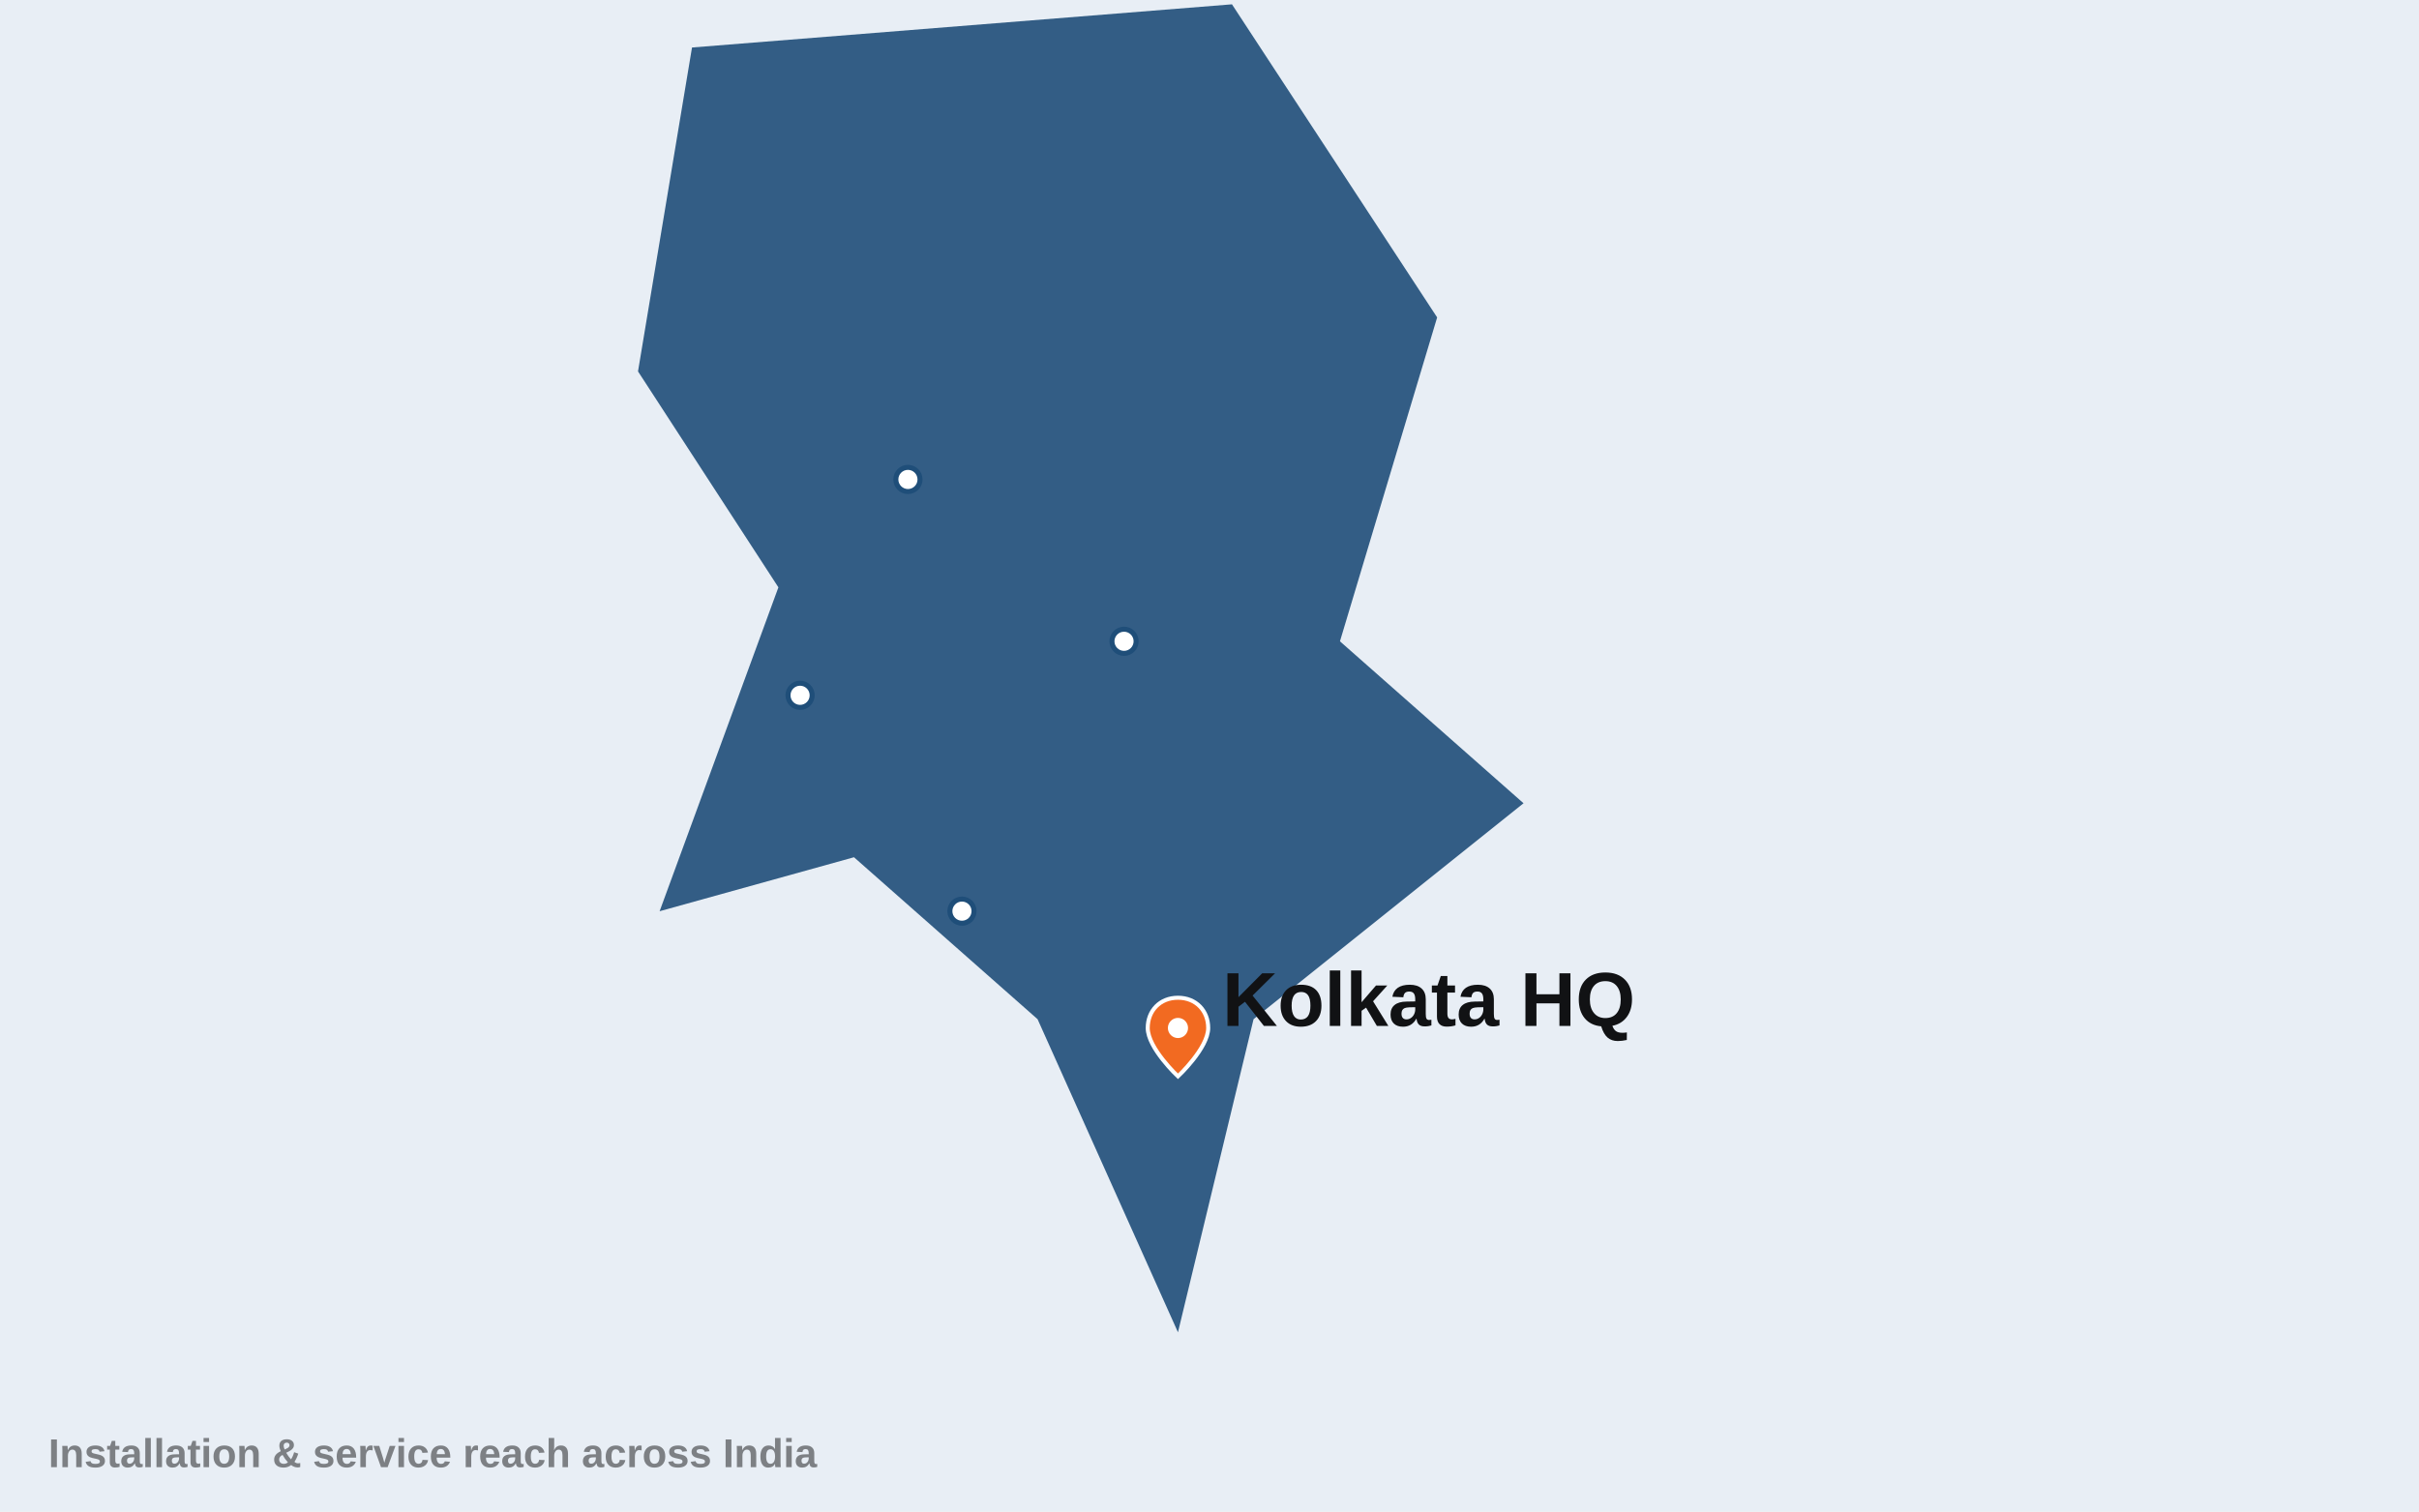
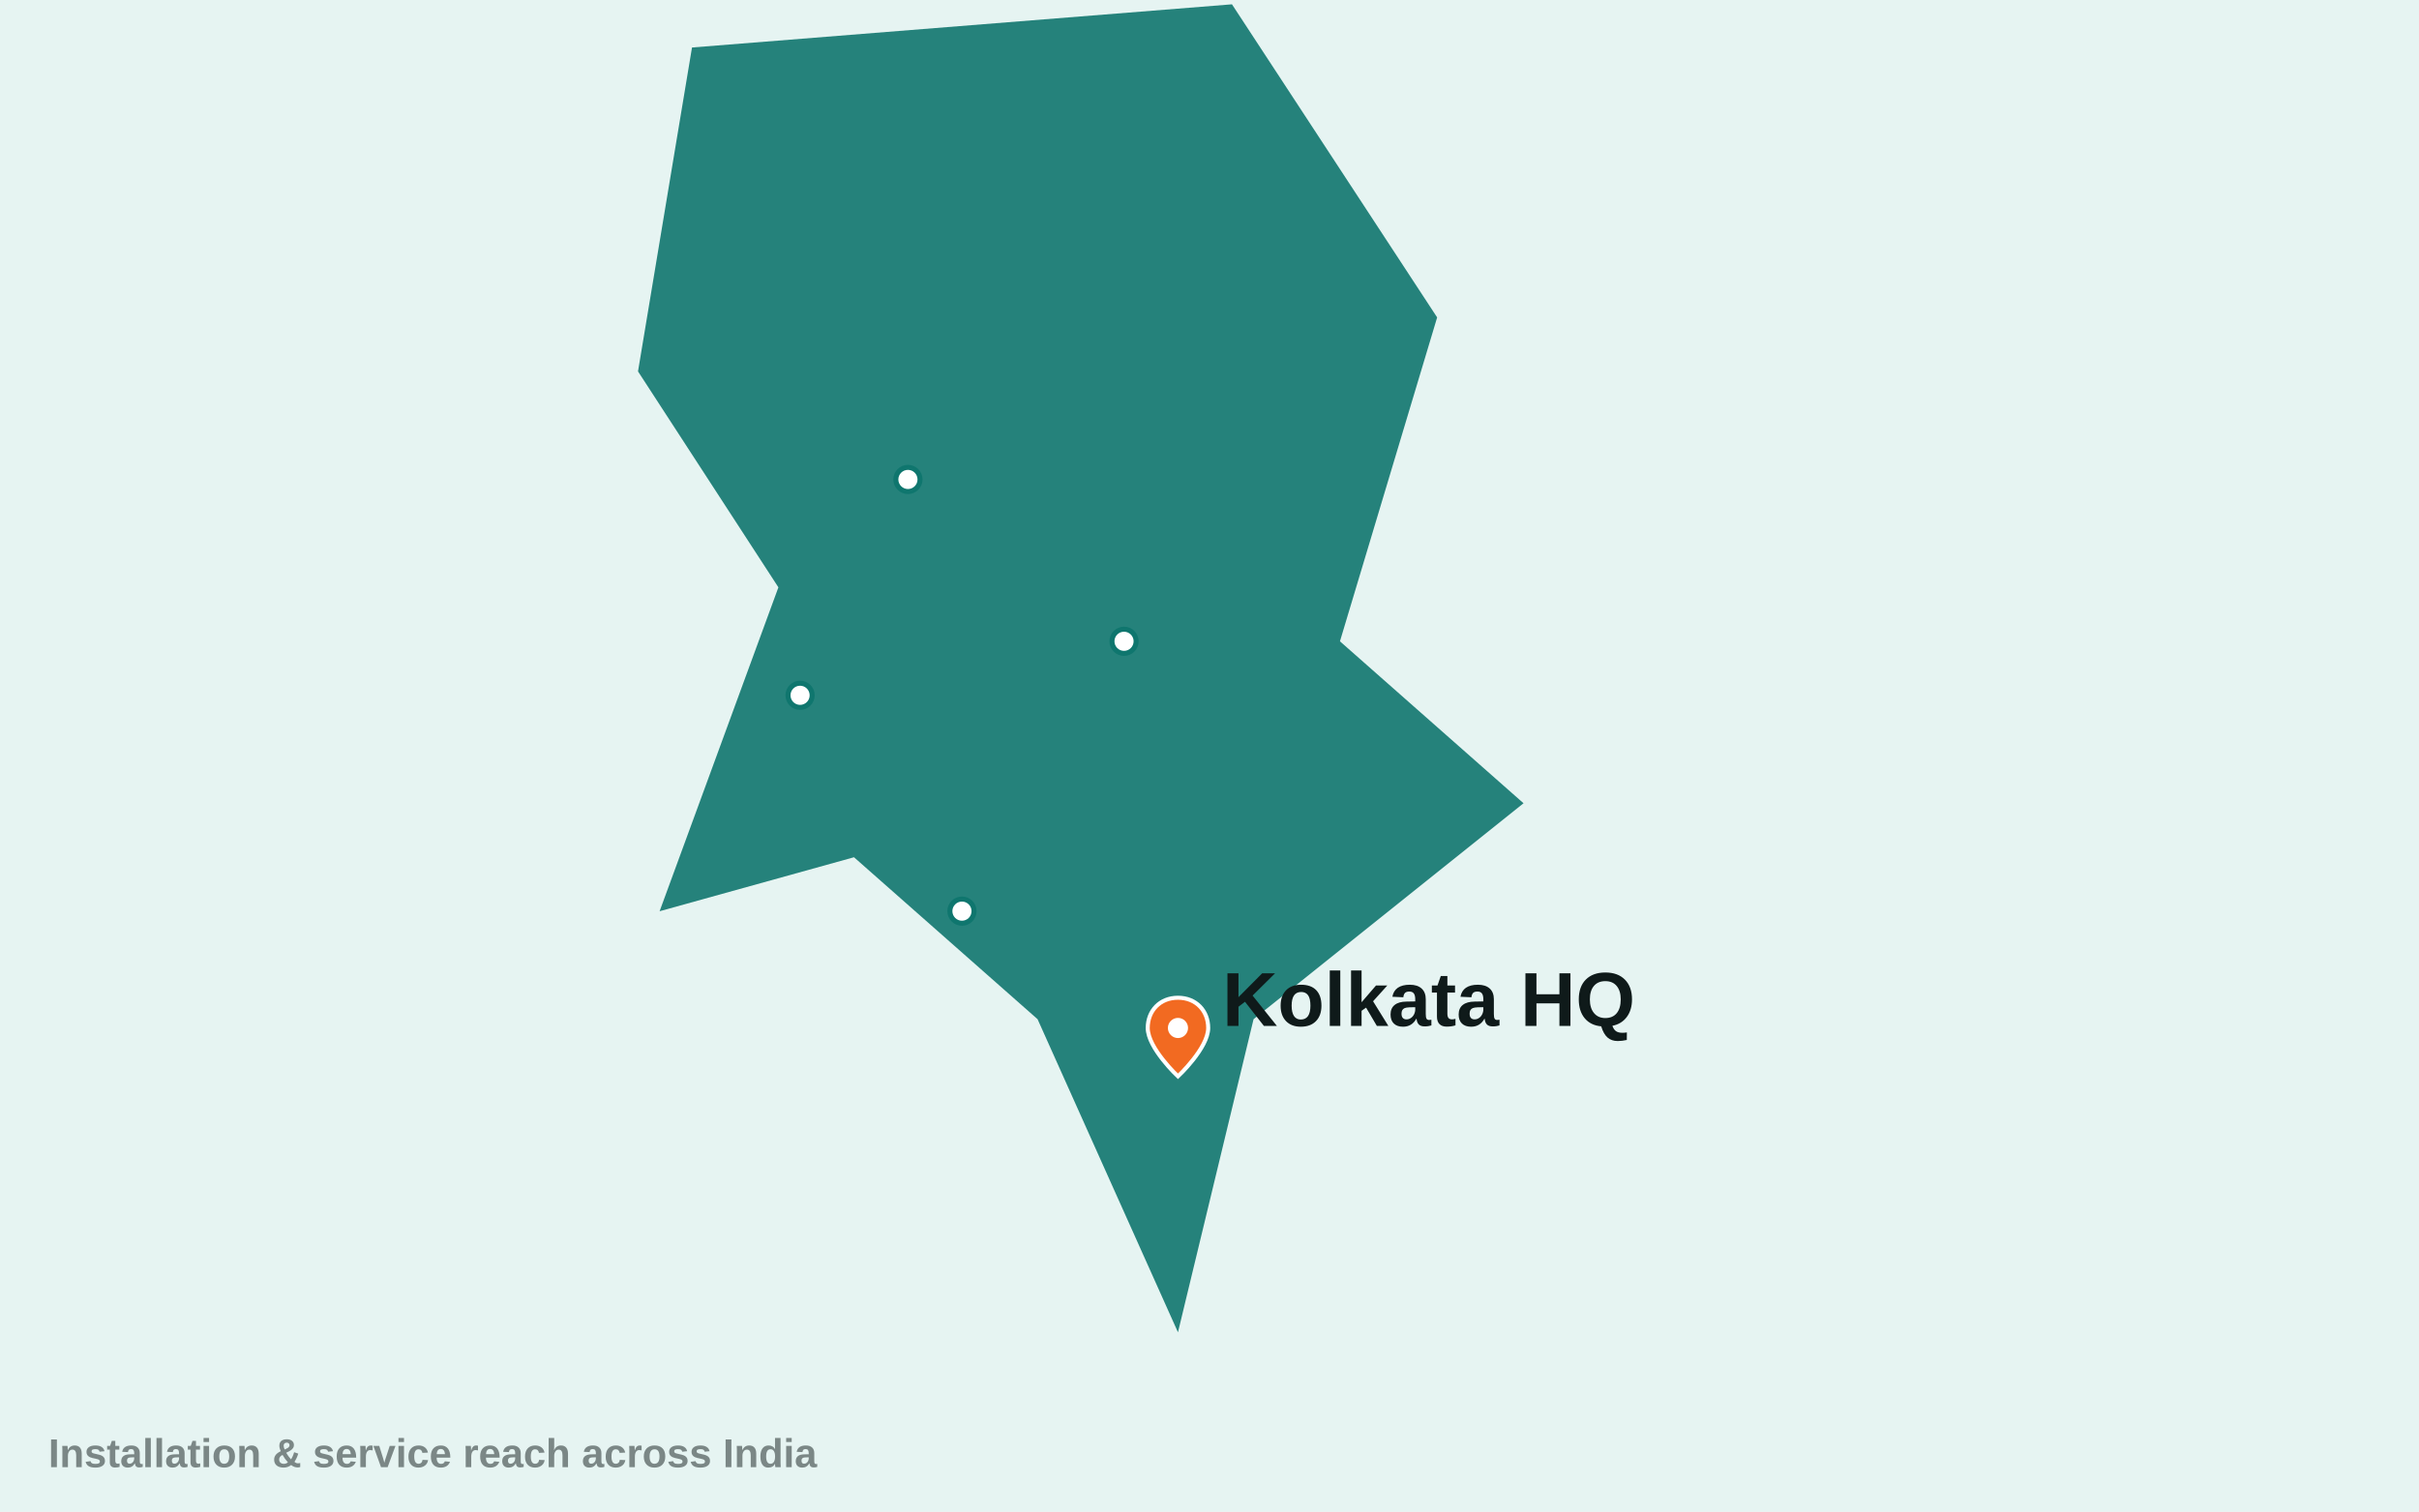
<svg xmlns="http://www.w3.org/2000/svg" width="1200" height="750" viewBox="0 0 1200 750">
-   <rect width="1200" height="750" fill="#E8EEF5" />
-   <path d="M 343.286 23.571     L 611.143 2.143 L 712.929 157.5 L 664.714 318.214     L 755.786 398.571 L 621.857 505.714 L 584.357 661.071     L 514.714 505.714 L 423.643 425.357 L 327.214 452.143     L 386.143 291.429 L 316.5 184.286 Z" fill="#1F4E79" opacity="0.9" />
-   <circle cx="450.4" cy="237.9" r="6" fill="#FFFFFF" stroke="#1F4E79" stroke-width="2.5" />
-   <circle cx="557.6" cy="318.2" r="6" fill="#FFFFFF" stroke="#1F4E79" stroke-width="2.5" />
-   <circle cx="477.2" cy="452.1" r="6" fill="#FFFFFF" stroke="#1F4E79" stroke-width="2.5" />
-   <circle cx="396.9" cy="345.0" r="6" fill="#FFFFFF" stroke="#1F4E79" stroke-width="2.5" />
+   <rect width="1200" height="750" fill="#E6F4F2" />
+   <path d="M 343.286 23.571     L 611.143 2.143 L 712.929 157.5 L 664.714 318.214     L 755.786 398.571 L 621.857 505.714 L 584.357 661.071     L 514.714 505.714 L 423.643 425.357 L 327.214 452.143     L 386.143 291.429 L 316.5 184.286 Z" fill="#0F766E" opacity="0.9" />
+   <circle cx="450.4" cy="237.9" r="6" fill="#FFFFFF" stroke="#0F766E" stroke-width="2.5" />
+   <circle cx="557.6" cy="318.2" r="6" fill="#FFFFFF" stroke="#0F766E" stroke-width="2.5" />
+   <circle cx="477.2" cy="452.1" r="6" fill="#FFFFFF" stroke="#0F766E" stroke-width="2.5" />
+   <circle cx="396.9" cy="345.0" r="6" fill="#FFFFFF" stroke="#0F766E" stroke-width="2.5" />
  <g>
    <circle cx="584.357" cy="511.071" r="14" fill="#F26A21" opacity="0.28" />
    <path d="M584.357 495.071 c9 0 15 6.5 15 15 c0 10 -15 24 -15 24 s-15 -14 -15 -24 c0 -8.5 6 -15 15 -15 Z" fill="#F26A21" stroke="#FFFFFF" stroke-width="2" />
    <circle cx="584.357" cy="510.071" r="5" fill="#FFFFFF" />
-     <text x="606.357" y="509.071" font-family="Arial, sans-serif" font-size="38" font-weight="700" fill="#111214">Kolkata HQ</text>
+     <text x="606.357" y="509.071" font-family="Arial, sans-serif" font-size="38" font-weight="700" fill="#0F1A1A">Kolkata HQ</text>
  </g>
-   <text x="24" y="728" font-family="Arial, sans-serif" font-size="20" font-weight="600" fill="#111214" opacity="0.5">Installation &amp; service reach across India</text>
+   <text x="24" y="728" font-family="Arial, sans-serif" font-size="20" font-weight="600" fill="#0F1A1A" opacity="0.5">Installation &amp; service reach across India</text>
</svg>
